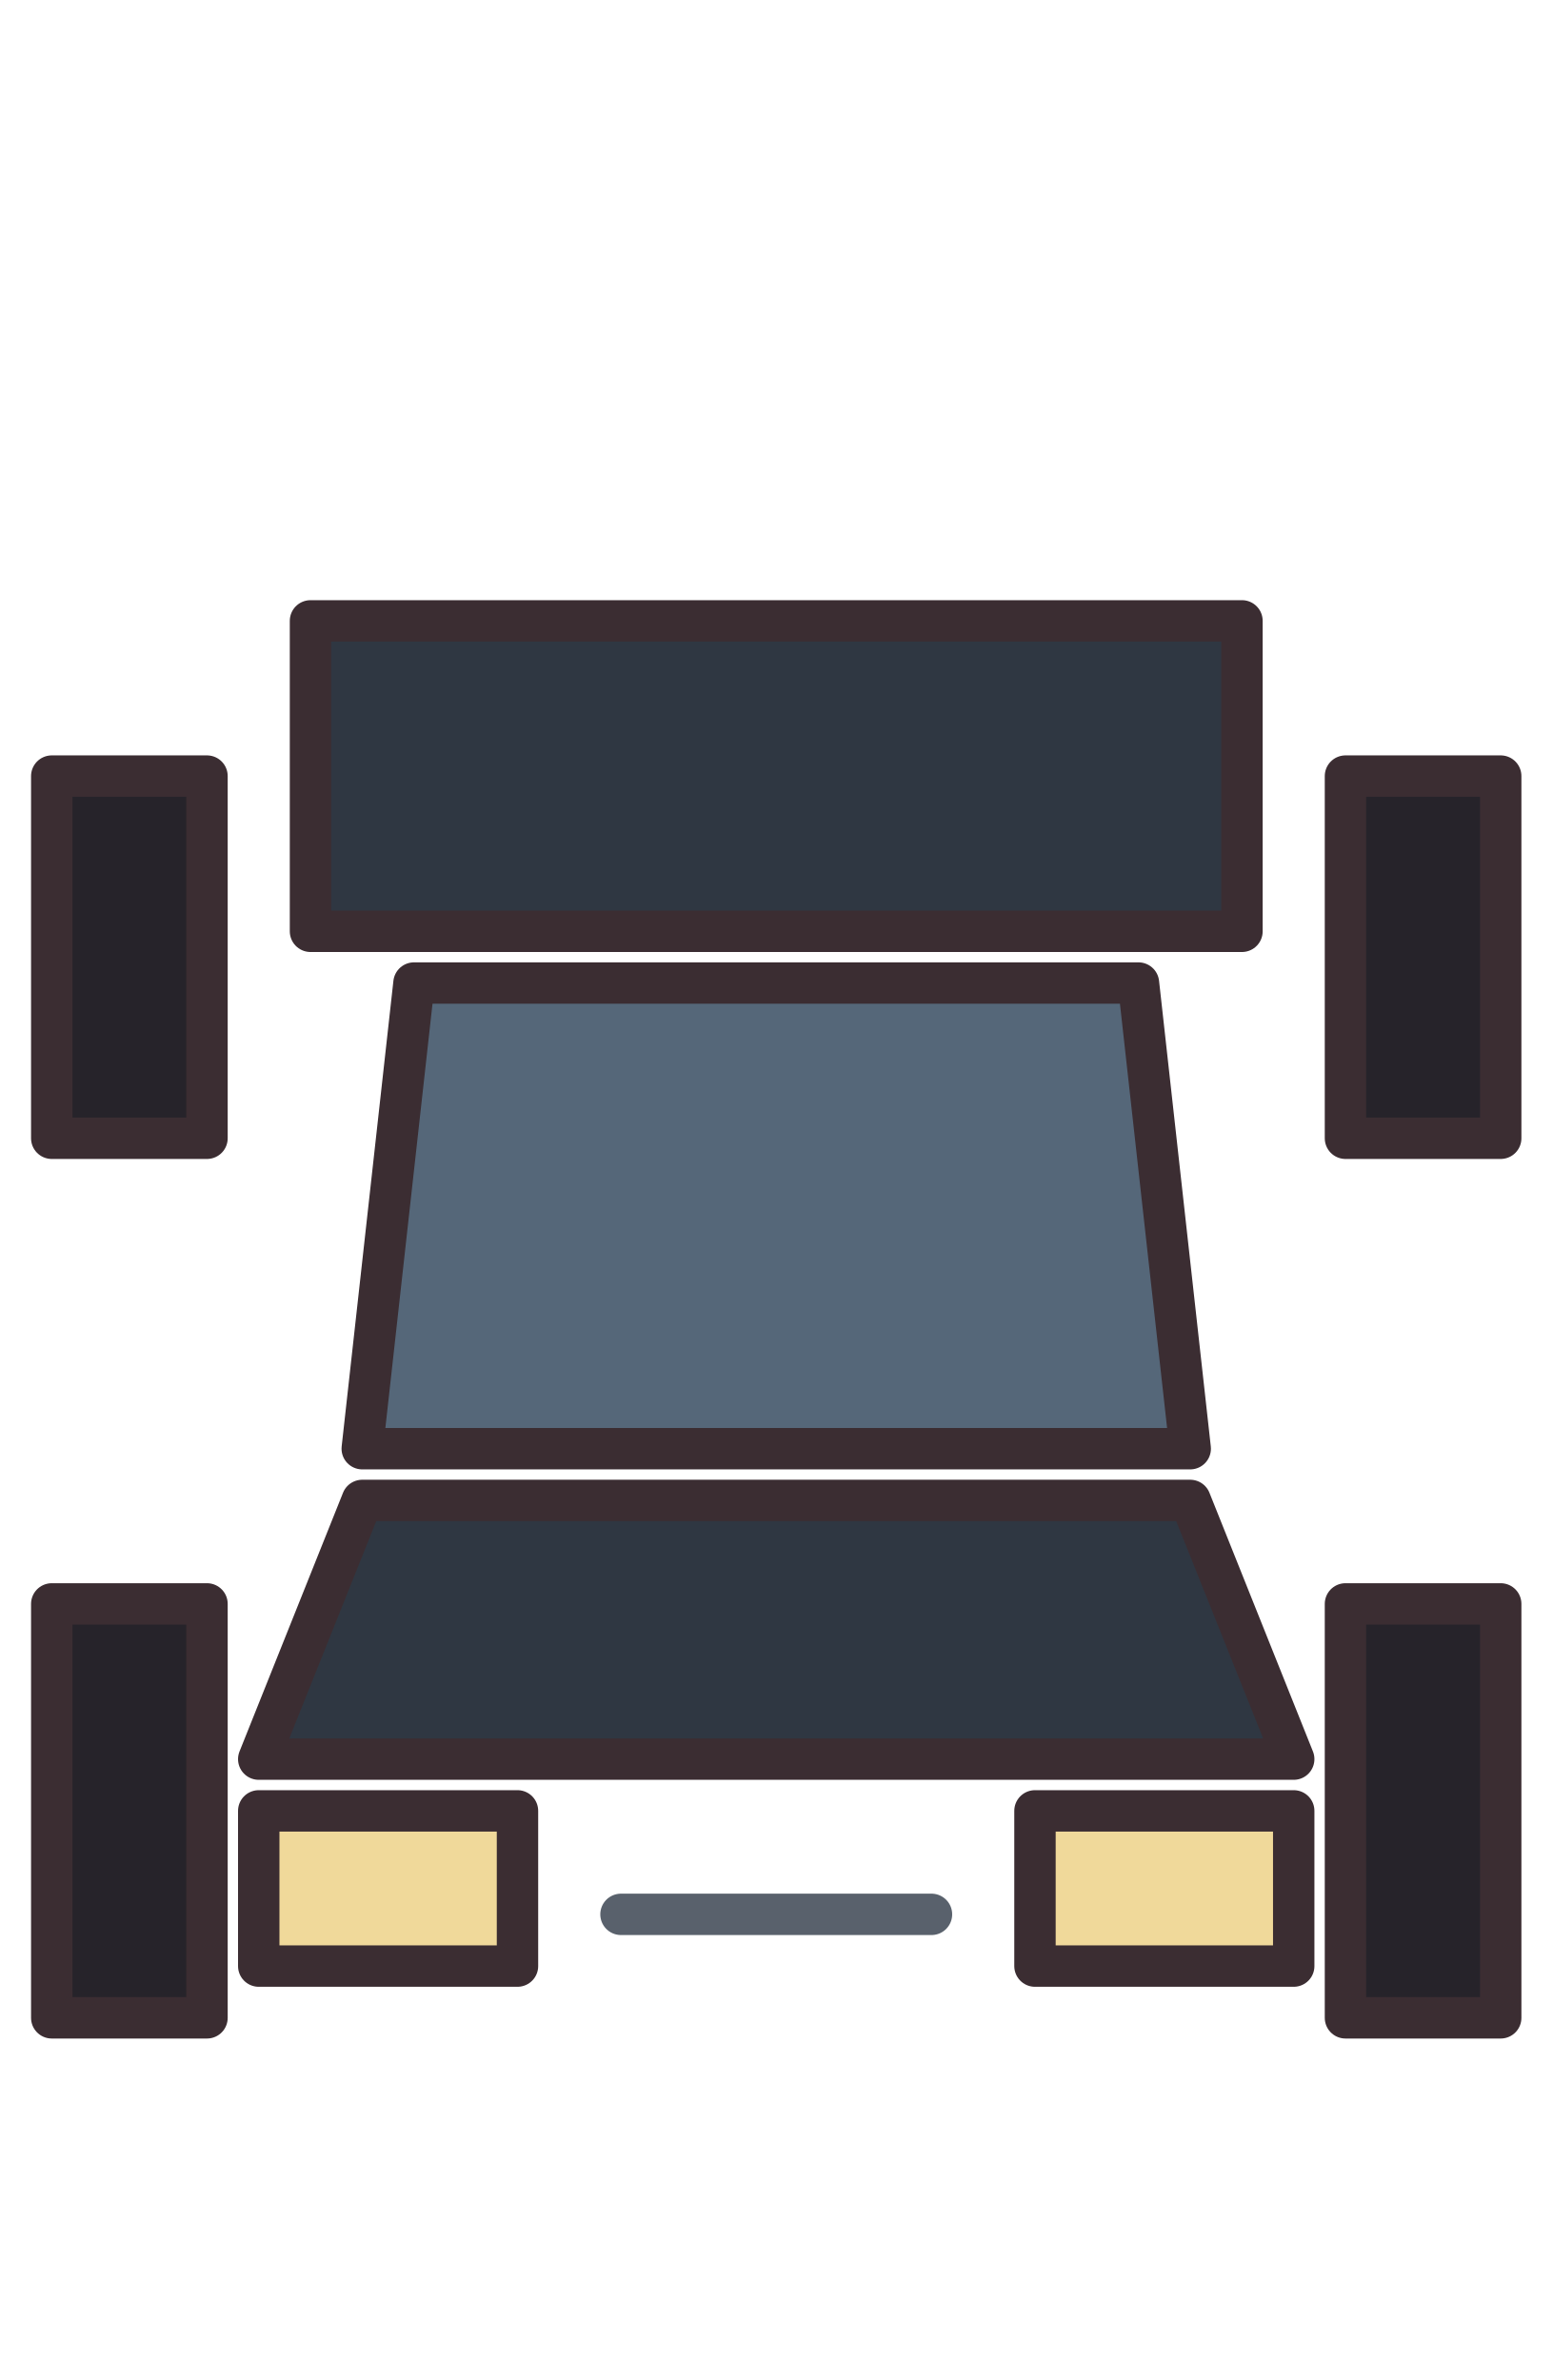
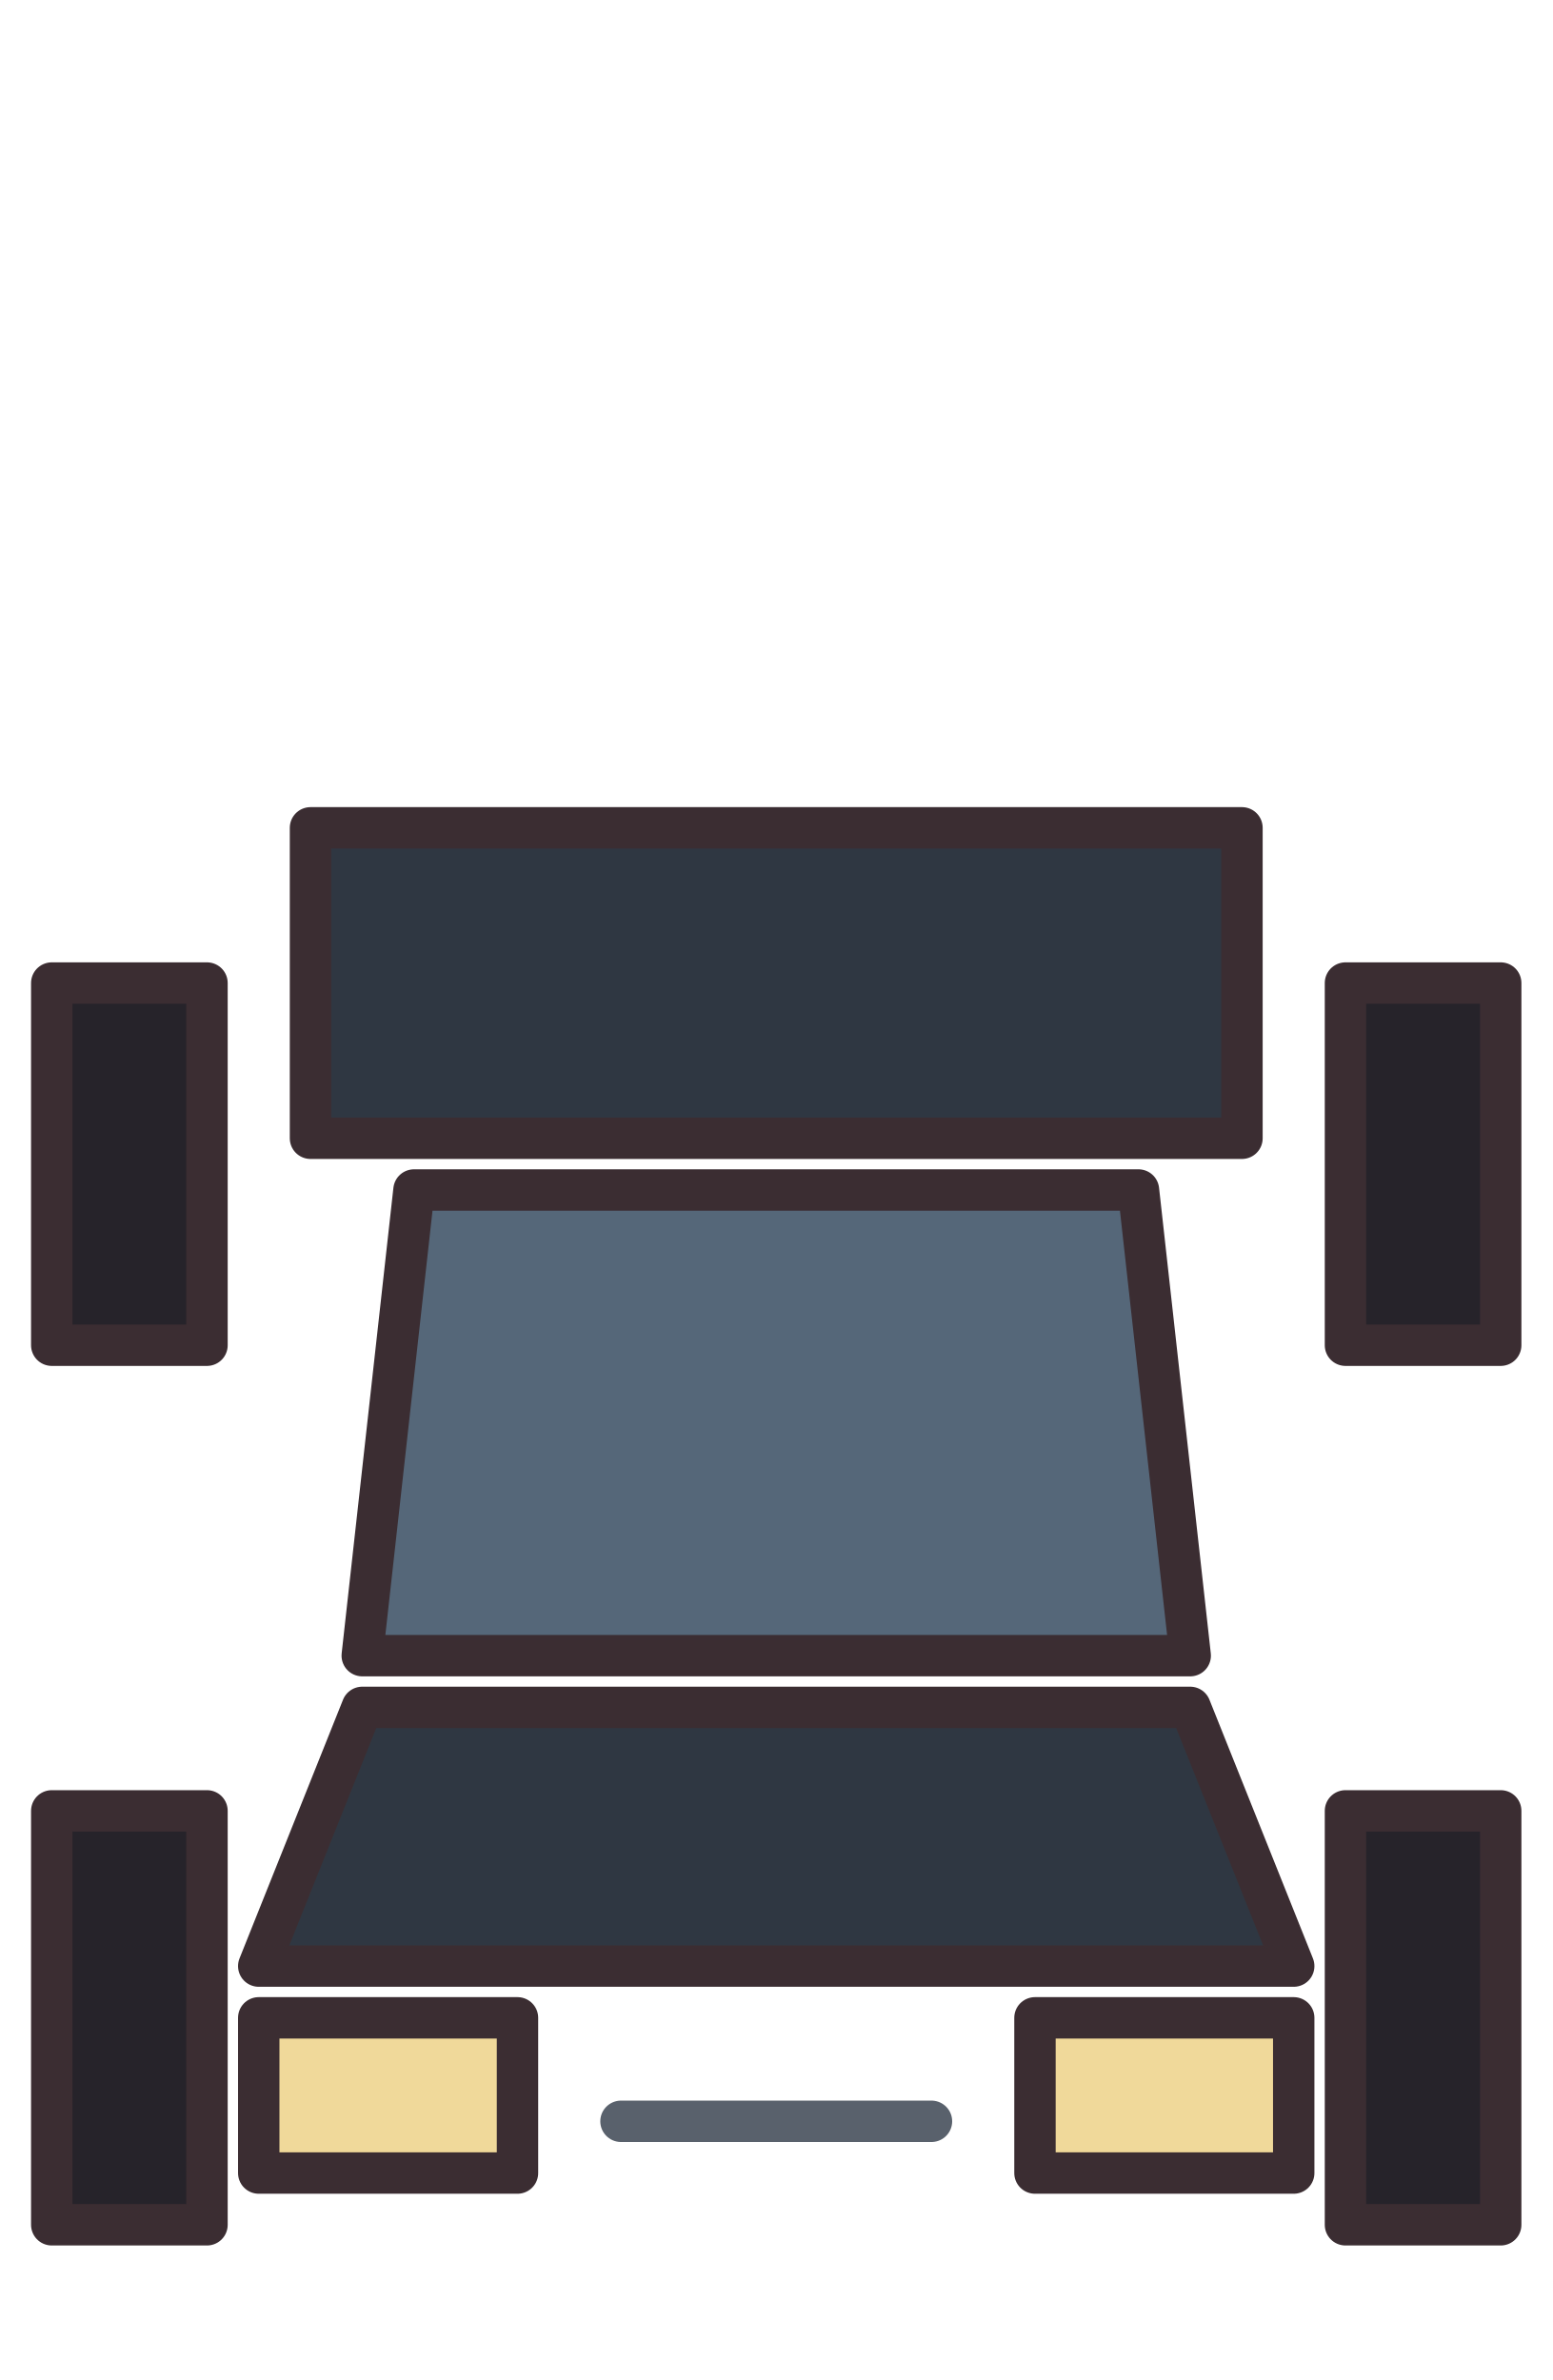
<svg xmlns="http://www.w3.org/2000/svg" width="30" height="46" viewBox="0 0 30 46" shape-rendering="geometricPrecision" stroke="#3b2d32" stroke-width="0.8" stroke-linejoin="round" stroke-linecap="round">
-   <path d="M6 12 L24 12 L24 18 L6 18 Z" fill="#2f3742" />
-   <path d="M8 19 L22 19 L23 28 L7 28 Z" fill="#556779" />
-   <path d="M7 29 L23 29 L25 34 L5 34 Z" fill="#2f3742" />
-   <path d="M1 15 L4 15 L4 22 L1 22 Z M26 15 L29 15 L29 22 L26 22 Z M1 31 L4 31 L4 39 L1 39 Z M26 31 L29 31 L29 39 L26 39 Z" fill="#26232a" />
-   <path d="M5 35 L10 35 L10 38 L5 38 Z M20 35 L25 35 L25 38 L20 38 Z" fill="#f0d99a" />
-   <path d="M12 37 L18 37" fill="none" stroke="#59616c" />
+   <g transform="translate(0 4)">
+     <path d="M6 12 L24 12 L24 18 L6 18 Z" fill="#2f3742" />
+     <path d="M8 19 L22 19 L23 28 L7 28 Z" fill="#556779" />
+     <path d="M7 29 L23 29 L25 34 L5 34 Z" fill="#2f3742" />
+     <path d="M1 15 L4 15 L4 22 L1 22 Z M26 15 L29 15 L29 22 L26 22 Z M1 31 L4 31 L4 39 L1 39 Z M26 31 L29 31 L29 39 L26 39 Z" fill="#26232a" />
+     <path d="M5 35 L10 35 L10 38 L5 38 Z M20 35 L25 35 L25 38 L20 38 Z" fill="#f0d99a" />
+     <path d="M12 37 L18 37" fill="none" stroke="#59616c" />
+   </g>
</svg>
